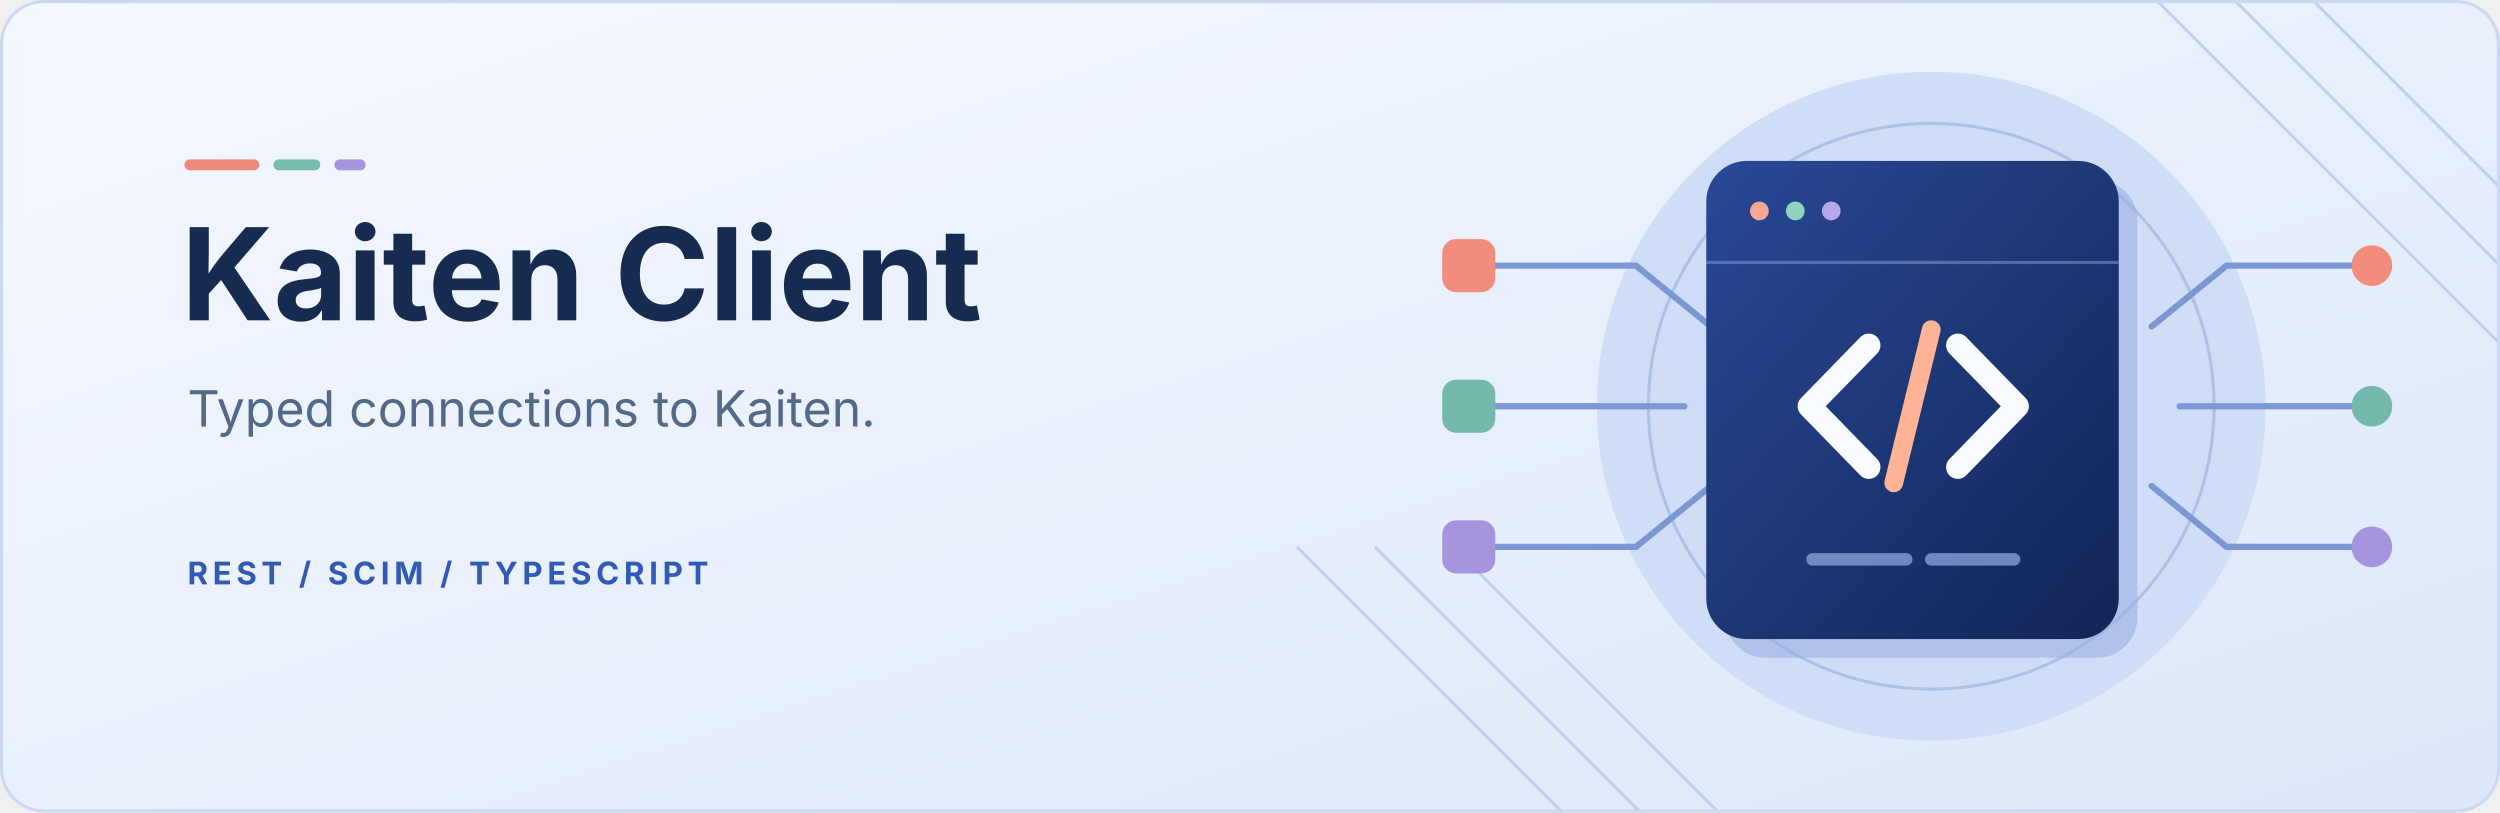
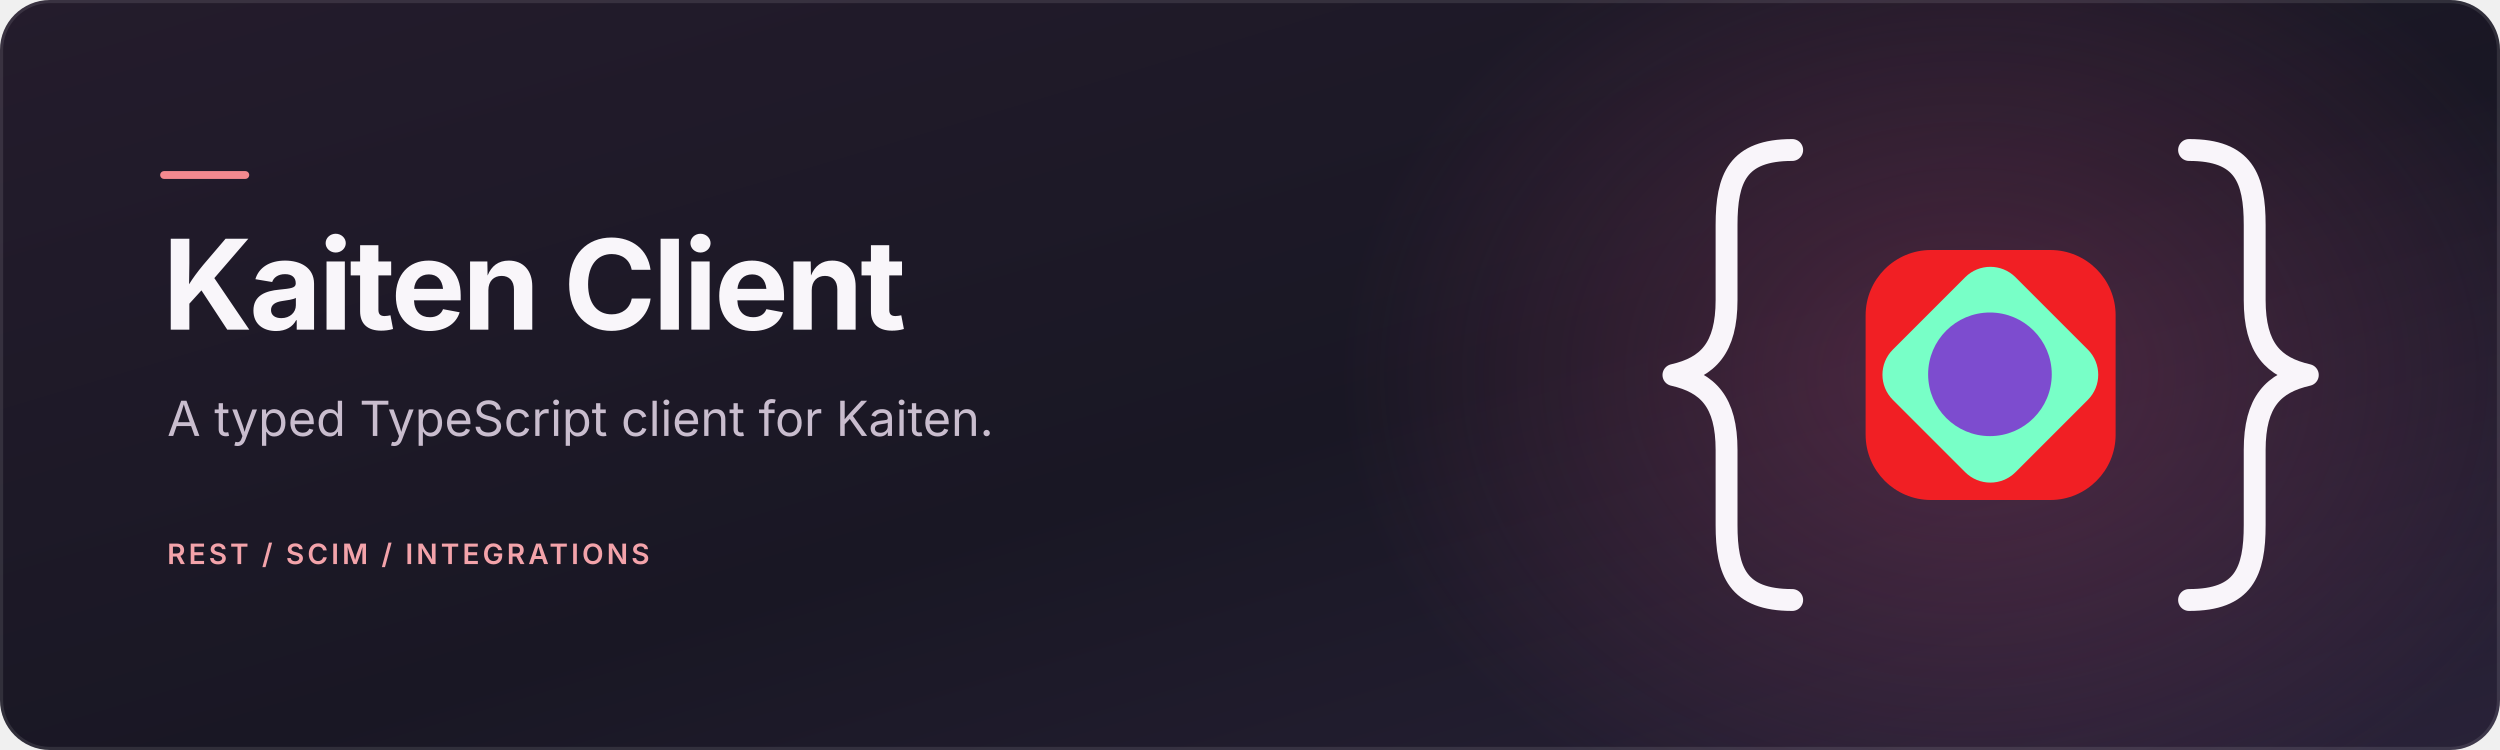
- <svg xmlns="http://www.w3.org/2000/svg" width="1600" height="520" viewBox="0 0 1600 520" role="img" aria-labelledby="title desc">
+ <svg xmlns="http://www.w3.org/2000/svg" width="1600" height="480" viewBox="0 0 1600 480" role="img" aria-labelledby="title desc">
  <defs>
-     <linearGradient id="canvas" x1="0" y1="0" x2="1" y2="1">
-       <stop stop-color="#f5f8ff" />
-       <stop offset="1" stop-color="#dce8fa" />
+     <linearGradient id="background" x1="0" y1="0" x2="1" y2="1">
+       <stop stop-color="#241c2c" />
+       <stop offset=".55" stop-color="#191724" />
+       <stop offset="1" stop-color="#292238" />
    </linearGradient>
-     <linearGradient id="card" x1="0" y1="0" x2="1" y2="1">
-       <stop stop-color="#294996" />
-       <stop offset="1" stop-color="#122557" />
-     </linearGradient>
+     <radialGradient id="light">
+       <stop stop-color="#c34d80" stop-opacity=".3" />
+       <stop offset="1" stop-color="#c34d80" stop-opacity="0" />
+     </radialGradient>
    <clipPath id="clip">
-       <rect width="1600" height="520" rx="28" />
+       <rect width="1600" height="480" rx="32" />
    </clipPath>
  </defs>
  <g clip-path="url(#clip)">
-     <rect width="1600" height="520" fill="url(#canvas)" />
-     <path d="M1300-80 1660 280M1350-80l310 310M1400-80l260 260M930 350l220 220M880 350l220 220M830 350l220 220" fill="none" stroke="#a7bae5" stroke-width="2" opacity=".6" />
-     <rect x="118" y="102" width="48" height="7" rx="3.5" fill="#ee897c" />
-     <rect x="175" y="102" width="30" height="7" rx="3.5" fill="#78bcae" />
-     <rect x="214" y="102" width="20" height="7" rx="3.5" fill="#a794df" />
-     <text x="116" y="205" fill="#172a50" font-family="Inter, Segoe UI, Arial, sans-serif" font-size="82" font-weight="700">Kaiten Client</text>
-     <text x="120" y="273" fill="#526987" font-family="Inter, Segoe UI, Arial, sans-serif" font-size="32">Typed connections to Kaiten.</text>
-     <text x="120" y="374" fill="#315ab7" font-family="Inter, Segoe UI, Arial, sans-serif" font-size="20" font-weight="700" letter-spacing="3">REST  /  SCIM  /  TYPESCRIPT</text>
-     <circle cx="1236" cy="260" r="214" fill="#cfddf6" />
-     <circle cx="1236" cy="260" r="181" fill="none" stroke="#aec2e8" stroke-width="2" />
-     <path d="M953 170h94l48 39m-142 51h125m-125 90h94l48-39m282-102 48-39h80m-110 90h110m-128 51 48 39h80" fill="none" stroke="#7b98d5" stroke-width="4" stroke-linecap="round" stroke-linejoin="round" />
-     <rect x="923" y="153" width="34" height="34" rx="9" fill="#f28c7c" />
-     <rect x="923" y="243" width="34" height="34" rx="9" fill="#74b9ab" />
-     <rect x="923" y="333" width="34" height="34" rx="9" fill="#a794df" />
-     <circle cx="1518" cy="170" r="13" fill="#f28c7c" />
-     <circle cx="1518" cy="260" r="13" fill="#74b9ab" />
-     <circle cx="1518" cy="350" r="13" fill="#a794df" />
-     <rect x="1104" y="115" width="264" height="306" rx="26" fill="#91a8dd" opacity=".5" />
-     <rect x="1092" y="103" width="264" height="306" rx="26" fill="url(#card)" />
-     <path d="M1092 168h264" stroke="#7188c2" stroke-width="2" opacity=".65" />
-     <circle cx="1126" cy="135" r="6" fill="#f8a795" />
-     <circle cx="1149" cy="135" r="6" fill="#8ed2bf" />
-     <circle cx="1172" cy="135" r="6" fill="#b7a8ec" />
-     <path d="m1196 221-38 39 38 39m57-78 38 39-38 39" fill="none" stroke="#f8fbff" stroke-width="15" stroke-linecap="round" stroke-linejoin="round" />
-     <path d="m1236 211-24 98" stroke="#ffb495" stroke-width="12" stroke-linecap="round" />
-     <path d="M1160 358h60m16 0h53" stroke="#9db8ed" stroke-width="8" stroke-linecap="round" opacity=".65" />
+     <rect width="1600" height="480" fill="url(#background)" />
+     <ellipse cx="1260" cy="240" rx="400" ry="320" fill="url(#light)" />
+     <path d="M105 112h52" stroke="#f4898f" stroke-width="5" stroke-linecap="round" />
+     <text x="104" y="211" fill="#f9f6fa" font-family="Inter, Segoe UI, Arial, sans-serif" font-size="80" font-weight="700" letter-spacing="-2">Kaiten Client</text>
+     <text x="107" y="279" fill="#c9bdce" font-family="Inter, Segoe UI, Arial, sans-serif" font-size="31">A typed TypeScript client for Kaiten.</text>
+     <text x="107" y="361" fill="#f3a3aa" font-family="Inter, Segoe UI, Arial, sans-serif" font-size="18" font-weight="600" letter-spacing="2">REST  /  SCIM  /  INTEGRATIONS</text>
+     <path d="M1147 96c-35 0-42 18-42 48v48c0 31-12 43-34 48 22 5 34 17 34 48v48c0 30 7 48 42 48M1401 96c35 0 42 18 42 48v48c0 31 12 43 34 48-22 5-34 17-34 48v48c0 30-7 48-42 48" fill="none" stroke="#f9f5fa" stroke-width="14" stroke-linecap="round" stroke-linejoin="round" />
+     <g transform="translate(1194 160) scale(4)">
+       <path d="M29.543 0H10.457C4.682 0 0 4.679 0 10.451V29.549C0 35.321 4.682 40 10.457 40H29.543C35.318 40 40 35.321 40 29.549V10.451C40 4.679 35.318 0 29.543 0Z" fill="#F11F24" />
+       <path d="M15.929 4.36L4.36 15.929C2.136 18.153 2.136 21.758 4.36 23.982L15.929 35.55C18.153 37.774 21.758 37.774 23.982 35.55L35.55 23.982C37.774 21.758 37.774 18.153 35.55 15.929L23.982 4.36C21.758 2.136 18.153 2.136 15.929 4.36Z" fill="#78FFC7" />
+       <path d="M19.89 29.779C25.353 29.779 29.781 25.352 29.781 19.89C29.781 14.428 25.353 10 19.89 10C14.428 10 10 14.428 10 19.89C10 25.352 14.428 29.779 19.89 29.779Z" fill="#7D4CCF" />
+     </g>
  </g>
-   <rect x="1" y="1" width="1598" height="518" rx="27" fill="none" stroke="#cbd8ef" stroke-width="2" />
+   <rect x="1" y="1" width="1598" height="478" rx="31" fill="none" stroke="#fff" stroke-opacity=".1" stroke-width="2" />
</svg>
